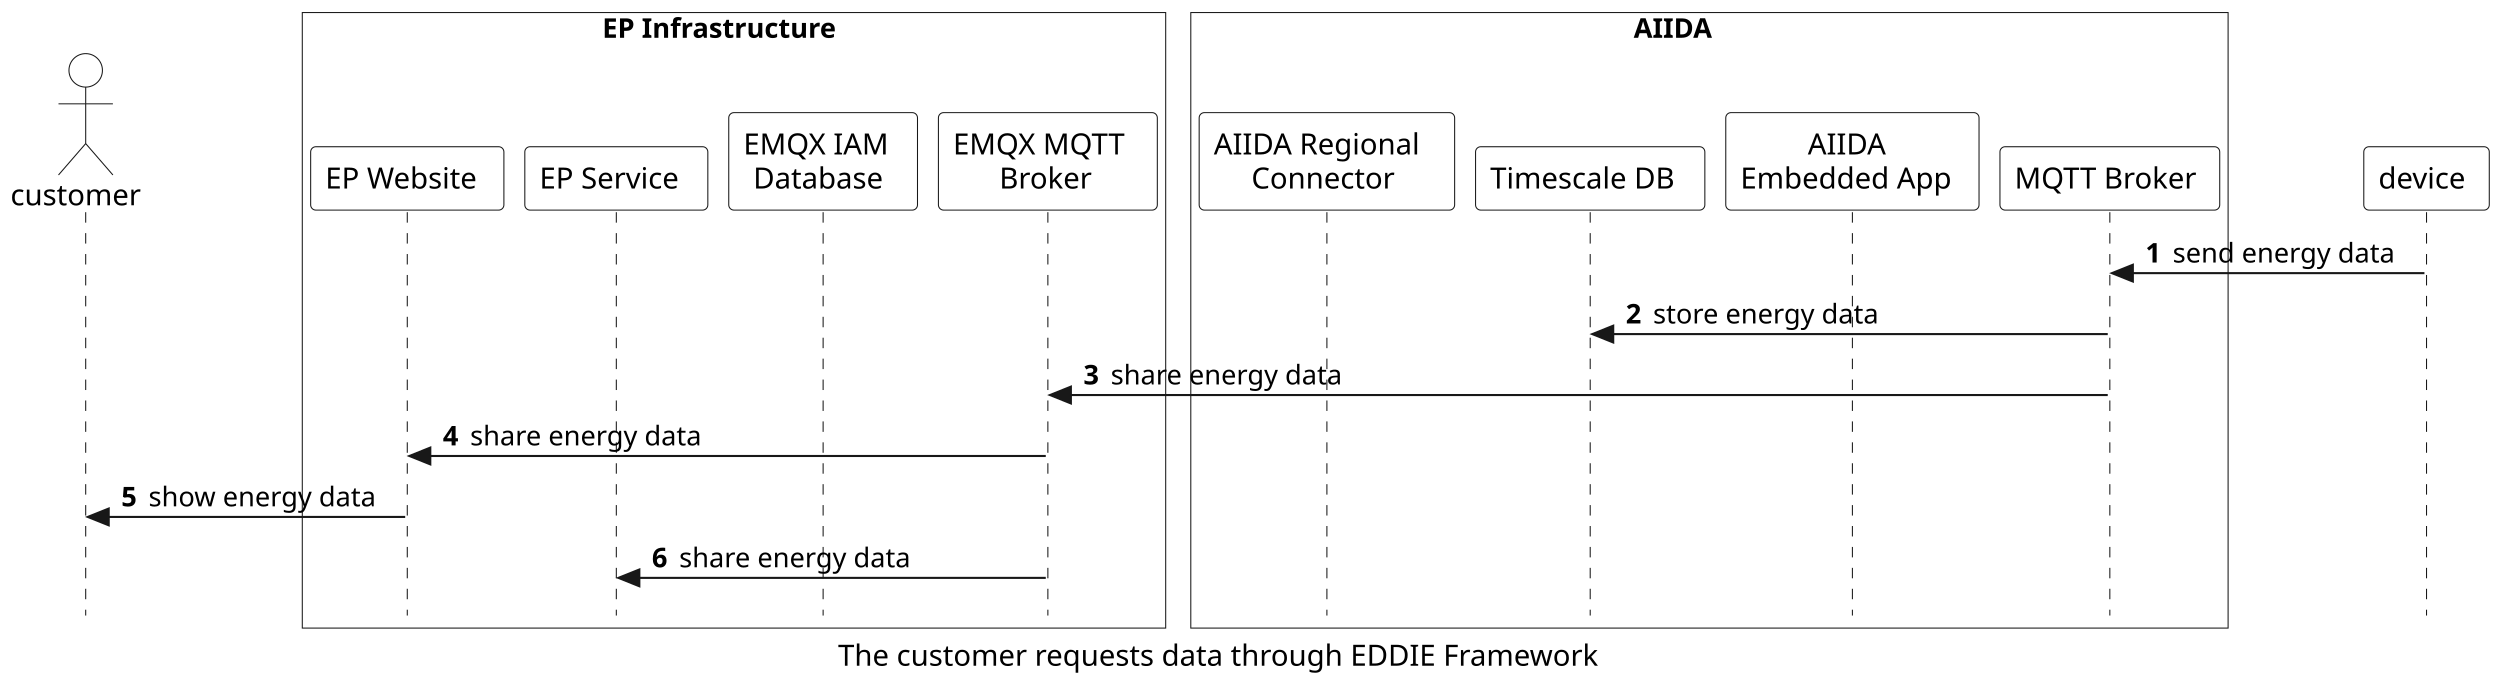
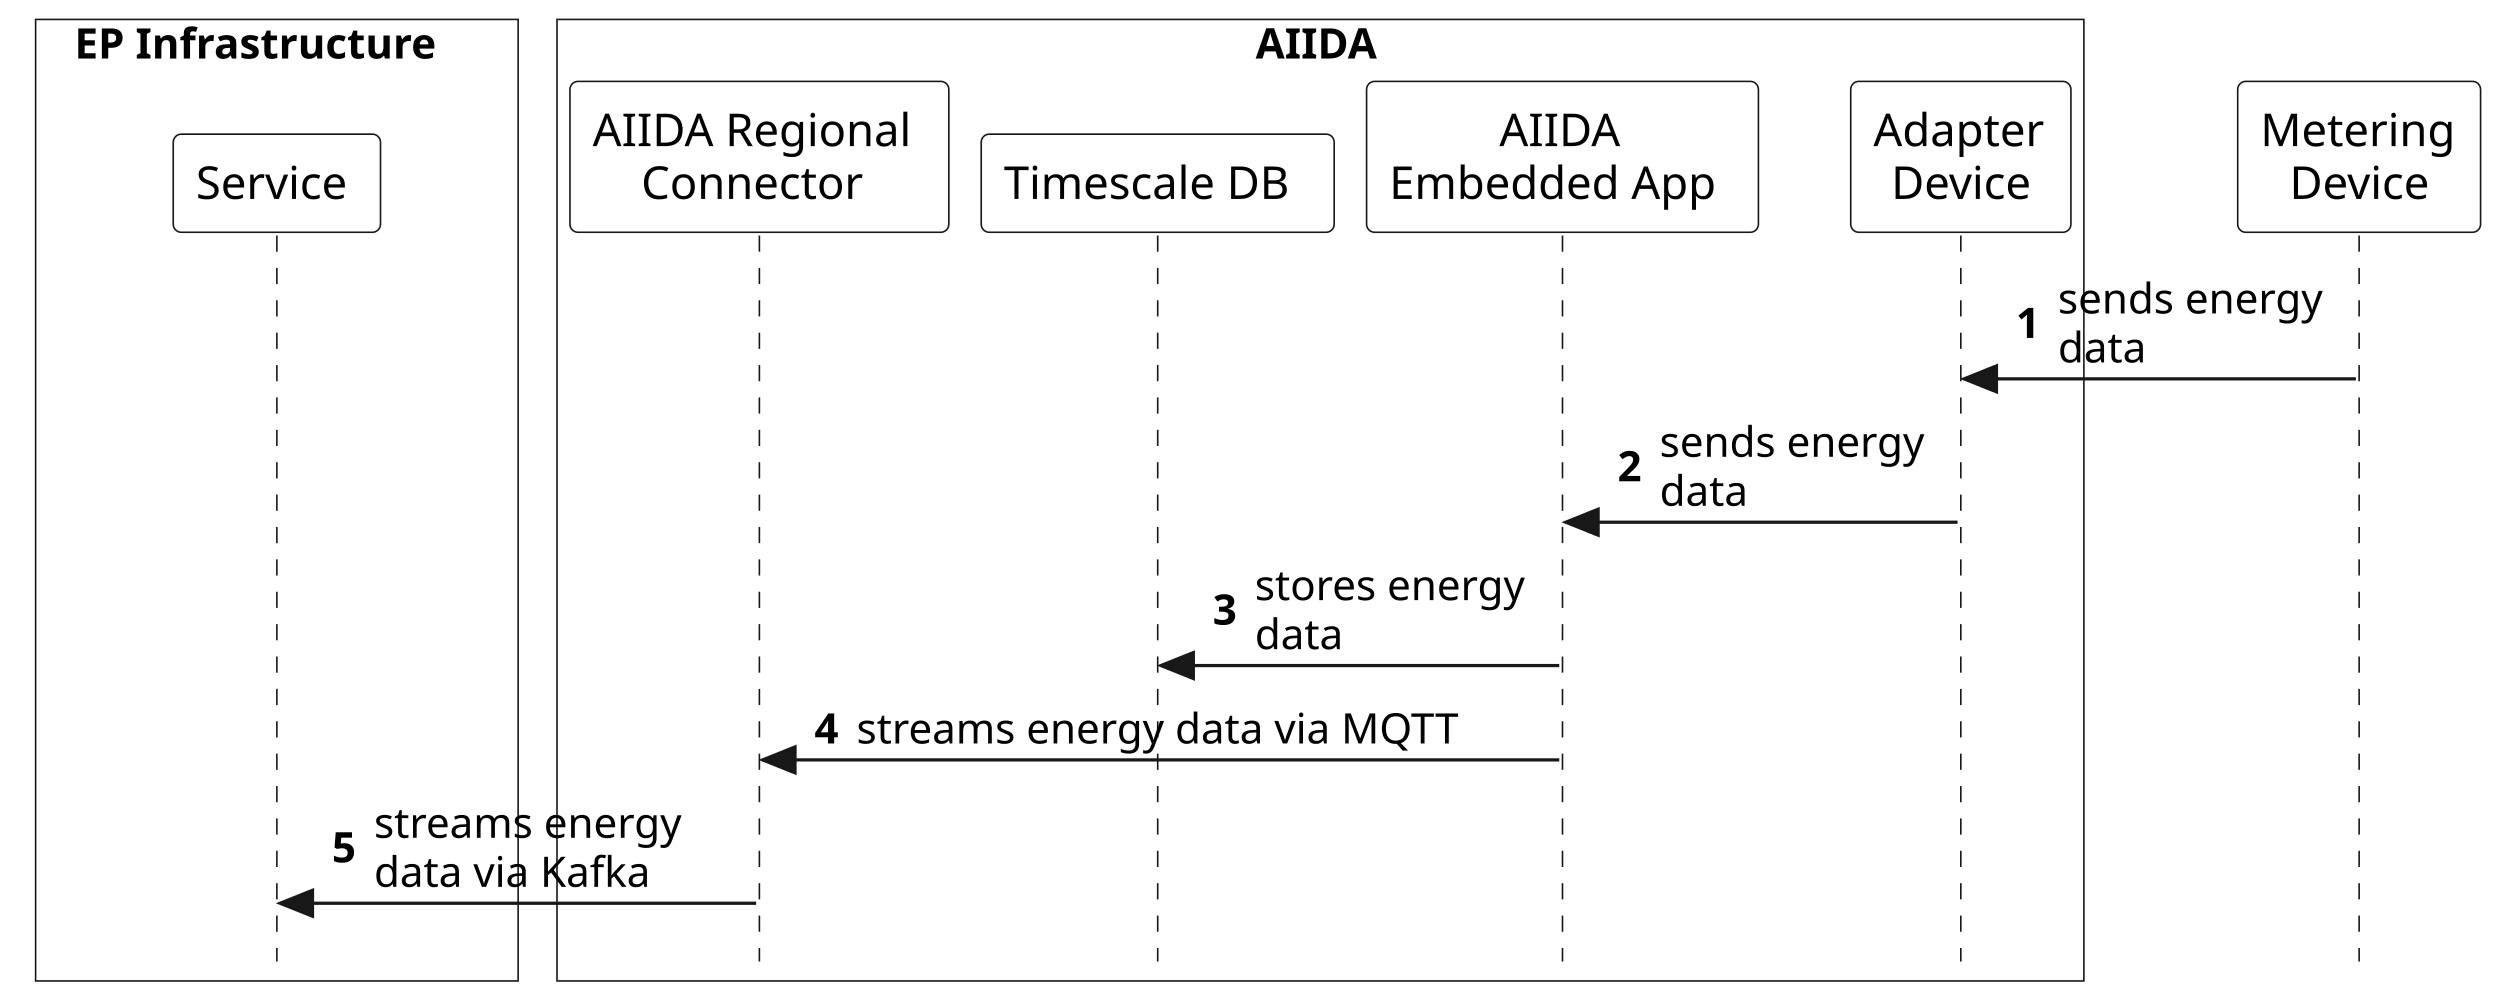
- <svg xmlns="http://www.w3.org/2000/svg" contentStyleType="text/css" height="330px" preserveAspectRatio="none" style="width:1195px;height:330px;background:#FFFFFF;" version="1.1" viewBox="0 0 1195 330" width="1195px" zoomAndPan="magnify">
+ <svg xmlns="http://www.w3.org/2000/svg" contentStyleType="text/css" height="308px" preserveAspectRatio="none" style="width:772px;height:308px;background:#FFFFFF;" version="1.1" viewBox="0 0 772 308" width="772px" zoomAndPan="magnify">
  <defs />
  <g>
-     <rect fill="none" height="294.227" style="stroke:#181818;stroke-width:0.5;" width="412.705" x="144.495" y="6" />
-     <text fill="#000000" font-family="sans-serif" font-size="13" font-weight="bold" lengthAdjust="spacing" textLength="125.887" x="287.904" y="18.067">EP Infrastructure</text>
-     <rect fill="none" height="294.227" style="stroke:#181818;stroke-width:0.5;" width="495.83" x="569.2" y="6" />
-     <text fill="#000000" font-family="sans-serif" font-size="13" font-weight="bold" lengthAdjust="spacing" textLength="40.587" x="780.908" y="18.067">AIIDA</text>
-     <line style="stroke:#181818;stroke-width:0.5;stroke-dasharray:5.0,5.0;" x1="40.963" x2="40.963" y1="101.43" y2="294.227" />
-     <line style="stroke:#181818;stroke-width:0.5;stroke-dasharray:5.0,5.0;" x1="194.678" x2="194.678" y1="101.43" y2="294.227" />
-     <line style="stroke:#181818;stroke-width:0.5;stroke-dasharray:5.0,5.0;" x1="294.602" x2="294.602" y1="101.43" y2="294.227" />
-     <line style="stroke:#181818;stroke-width:0.5;stroke-dasharray:5.0,5.0;" x1="393.452" x2="393.452" y1="101.43" y2="294.227" />
-     <line style="stroke:#181818;stroke-width:0.5;stroke-dasharray:5.0,5.0;" x1="500.881" x2="500.881" y1="101.43" y2="294.227" />
-     <line style="stroke:#181818;stroke-width:0.5;stroke-dasharray:5.0,5.0;" x1="634.258" x2="634.258" y1="101.43" y2="294.227" />
-     <line style="stroke:#181818;stroke-width:0.5;stroke-dasharray:5.0,5.0;" x1="760.117" x2="760.117" y1="101.43" y2="294.227" />
-     <line style="stroke:#181818;stroke-width:0.5;stroke-dasharray:5.0,5.0;" x1="885.446" x2="885.446" y1="101.43" y2="294.227" />
-     <line style="stroke:#181818;stroke-width:0.5;stroke-dasharray:5.0,5.0;" x1="1008.502" x2="1008.502" y1="101.43" y2="294.227" />
-     <line style="stroke:#181818;stroke-width:0.5;stroke-dasharray:5.0,5.0;" x1="1159.882" x2="1159.882" y1="101.43" y2="294.227" />
-     <text fill="#000000" font-family="sans-serif" font-size="14" lengthAdjust="spacing" textLength="65.926" x="5" y="98.128">customer</text>
-     <ellipse cx="40.963" cy="33.633" fill="none" rx="8" ry="8" style="stroke:#181818;stroke-width:0.5;" />
-     <path d="M40.963,41.633 L40.963,68.633 M27.963,49.633 L53.963,49.633 M40.963,68.633 L27.963,83.633 M40.963,68.633 L53.963,83.633 " fill="none" style="stroke:#181818;stroke-width:0.5;" />
-     <rect fill="none" height="30.297" rx="2.5" ry="2.5" style="stroke:#181818;stroke-width:0.5;" width="92.367" x="148.495" y="70.133" />
-     <text fill="#000000" font-family="sans-serif" font-size="14" lengthAdjust="spacing" textLength="78.367" x="155.495" y="90.128">EP Website</text>
-     <rect fill="none" height="30.297" rx="2.5" ry="2.5" style="stroke:#181818;stroke-width:0.5;" width="87.48" x="250.862" y="70.133" />
-     <text fill="#000000" font-family="sans-serif" font-size="14" lengthAdjust="spacing" textLength="73.48" x="257.862" y="90.128">EP Service</text>
-     <rect fill="none" height="46.594" rx="2.5" ry="2.5" style="stroke:#181818;stroke-width:0.5;" width="90.221" x="348.341" y="53.836" />
-     <text fill="#000000" font-family="sans-serif" font-size="14" lengthAdjust="spacing" textLength="71.77" x="355.341" y="73.831">EMQX IAM</text>
-     <text fill="#000000" font-family="sans-serif" font-size="14" lengthAdjust="spacing" textLength="66.801" x="360.051" y="90.128">Database</text>
-     <rect fill="none" height="46.594" rx="2.5" ry="2.5" style="stroke:#181818;stroke-width:0.5;" width="104.638" x="448.562" y="53.836" />
-     <text fill="#000000" font-family="sans-serif" font-size="14" lengthAdjust="spacing" textLength="86.188" x="455.562" y="73.831">EMQX MQTT</text>
-     <text fill="#000000" font-family="sans-serif" font-size="14" lengthAdjust="spacing" textLength="46.402" x="477.68" y="90.128">Broker</text>
-     <rect fill="none" height="46.594" rx="2.5" ry="2.5" style="stroke:#181818;stroke-width:0.5;" width="122.117" x="573.2" y="53.836" />
-     <text fill="#000000" font-family="sans-serif" font-size="14" lengthAdjust="spacing" textLength="103.667" x="580.2" y="73.831">AIIDA Regional</text>
-     <text fill="#000000" font-family="sans-serif" font-size="14" lengthAdjust="spacing" textLength="72.208" x="598.154" y="90.128">Connector</text>
-     <rect fill="none" height="30.297" rx="2.5" ry="2.5" style="stroke:#181818;stroke-width:0.5;" width="109.601" x="705.317" y="70.133" />
-     <text fill="#000000" font-family="sans-serif" font-size="14" lengthAdjust="spacing" textLength="95.601" x="712.317" y="90.128">Timescale DB</text>
-     <rect fill="none" height="46.594" rx="2.5" ry="2.5" style="stroke:#181818;stroke-width:0.5;" width="121.058" x="824.918" y="53.836" />
-     <text fill="#000000" font-family="sans-serif" font-size="14" lengthAdjust="spacing" textLength="38.192" x="864.125" y="73.831">AIIDA</text>
-     <text fill="#000000" font-family="sans-serif" font-size="14" lengthAdjust="spacing" textLength="107.058" x="831.918" y="90.128">Embedded App</text>
-     <rect fill="none" height="30.297" rx="2.5" ry="2.5" style="stroke:#181818;stroke-width:0.5;" width="105.055" x="955.975" y="70.133" />
-     <text fill="#000000" font-family="sans-serif" font-size="14" lengthAdjust="spacing" textLength="91.055" x="962.975" y="90.128">MQTT Broker</text>
-     <rect fill="none" height="30.297" rx="2.5" ry="2.5" style="stroke:#181818;stroke-width:0.5;" width="59.985" x="1129.889" y="70.133" />
-     <text fill="#000000" font-family="sans-serif" font-size="14" lengthAdjust="spacing" textLength="45.985" x="1136.889" y="90.128">device</text>
-     <polygon fill="#181818" points="1019.502,126.562,1009.502,130.562,1019.502,134.562" style="stroke:#181818;stroke-width:1.0;" />
-     <line style="stroke:#181818;stroke-width:1.0;" x1="1013.502" x2="1158.882" y1="130.562" y2="130.562" />
-     <text fill="#000000" font-family="sans-serif" font-size="13" font-weight="bold" lengthAdjust="spacing" textLength="9.045" x="1025.502" y="125.497">1</text>
-     <text fill="#000000" font-family="sans-serif" font-size="13" lengthAdjust="spacing" textLength="114.334" x="1038.548" y="125.497">send energy data</text>
-     <polygon fill="#181818" points="771.117,155.695,761.117,159.695,771.117,163.695" style="stroke:#181818;stroke-width:1.0;" />
-     <line style="stroke:#181818;stroke-width:1.0;" x1="765.117" x2="1007.502" y1="159.695" y2="159.695" />
-     <text fill="#000000" font-family="sans-serif" font-size="13" font-weight="bold" lengthAdjust="spacing" textLength="9.045" x="777.117" y="154.629">2</text>
-     <text fill="#000000" font-family="sans-serif" font-size="13" lengthAdjust="spacing" textLength="116.238" x="790.163" y="154.629">store energy data</text>
-     <polygon fill="#181818" points="511.881,184.828,501.881,188.828,511.881,192.828" style="stroke:#181818;stroke-width:1.0;" />
-     <line style="stroke:#181818;stroke-width:1.0;" x1="505.881" x2="1007.502" y1="188.828" y2="188.828" />
-     <text fill="#000000" font-family="sans-serif" font-size="13" font-weight="bold" lengthAdjust="spacing" textLength="9.045" x="517.881" y="183.762">3</text>
-     <text fill="#000000" font-family="sans-serif" font-size="13" lengthAdjust="spacing" textLength="119.393" x="530.926" y="183.762">share energy data</text>
-     <polygon fill="#181818" points="205.678,213.961,195.678,217.961,205.678,221.961" style="stroke:#181818;stroke-width:1.0;" />
-     <line style="stroke:#181818;stroke-width:1.0;" x1="199.678" x2="499.881" y1="217.961" y2="217.961" />
-     <text fill="#000000" font-family="sans-serif" font-size="13" font-weight="bold" lengthAdjust="spacing" textLength="9.045" x="211.678" y="212.895">4</text>
-     <text fill="#000000" font-family="sans-serif" font-size="13" lengthAdjust="spacing" textLength="119.393" x="224.724" y="212.895">share energy data</text>
-     <polygon fill="#181818" points="51.963,243.094,41.963,247.094,51.963,251.094" style="stroke:#181818;stroke-width:1.0;" />
-     <line style="stroke:#181818;stroke-width:1.0;" x1="45.963" x2="193.678" y1="247.094" y2="247.094" />
-     <text fill="#000000" font-family="sans-serif" font-size="13" font-weight="bold" lengthAdjust="spacing" textLength="9.045" x="57.963" y="242.028">5</text>
-     <text fill="#000000" font-family="sans-serif" font-size="13" lengthAdjust="spacing" textLength="116.67" x="71.008" y="242.028">show energy data</text>
-     <polygon fill="#181818" points="305.602,272.227,295.602,276.227,305.602,280.227" style="stroke:#181818;stroke-width:1.0;" />
-     <line style="stroke:#181818;stroke-width:1.0;" x1="299.602" x2="499.881" y1="276.227" y2="276.227" />
-     <text fill="#000000" font-family="sans-serif" font-size="13" font-weight="bold" lengthAdjust="spacing" textLength="9.045" x="311.602" y="271.161">6</text>
-     <text fill="#000000" font-family="sans-serif" font-size="13" lengthAdjust="spacing" textLength="119.393" x="324.647" y="271.161">share energy data</text>
-     <text fill="#000000" font-family="sans-serif" font-size="14" lengthAdjust="spacing" textLength="392.684" x="400.596" y="318.222">The customer requests data through EDDIE  Framework</text>
+     <rect fill="none" height="296.922" style="stroke:#181818;stroke-width:0.5;" width="149" x="11" y="6" />
+     <text fill="#000000" font-family="sans-serif" font-size="13" font-weight="bold" lengthAdjust="spacing" textLength="125" x="23" y="18.067">EP Infrastructure</text>
+     <rect fill="none" height="296.922" style="stroke:#181818;stroke-width:0.5;" width="471.5" x="172" y="6" />
+     <text fill="#000000" font-family="sans-serif" font-size="13" font-weight="bold" lengthAdjust="spacing" textLength="39" x="387.75" y="18.067">AIIDA</text>
+     <line style="stroke:#181818;stroke-width:0.5;stroke-dasharray:5.0,5.0;" x1="85.5" x2="85.5" y1="72.727" y2="296.922" />
+     <line style="stroke:#181818;stroke-width:0.5;stroke-dasharray:5.0,5.0;" x1="234.5" x2="234.5" y1="72.727" y2="296.922" />
+     <line style="stroke:#181818;stroke-width:0.5;stroke-dasharray:5.0,5.0;" x1="357.5" x2="357.5" y1="72.727" y2="296.922" />
+     <line style="stroke:#181818;stroke-width:0.5;stroke-dasharray:5.0,5.0;" x1="482.5" x2="482.5" y1="72.727" y2="296.922" />
+     <line style="stroke:#181818;stroke-width:0.5;stroke-dasharray:5.0,5.0;" x1="605.5" x2="605.5" y1="72.727" y2="296.922" />
+     <line style="stroke:#181818;stroke-width:0.5;stroke-dasharray:5.0,5.0;" x1="728.5" x2="728.5" y1="72.727" y2="296.922" />
+     <rect fill="none" height="30.297" rx="2.5" ry="2.5" style="stroke:#181818;stroke-width:0.5;" width="64" x="53.5" y="41.43" />
+     <text fill="#000000" font-family="sans-serif" font-size="14" lengthAdjust="spacing" textLength="50" x="60.5" y="61.425">Service</text>
+     <rect fill="none" height="46.594" rx="2.5" ry="2.5" style="stroke:#181818;stroke-width:0.5;" width="117" x="176" y="25.133" />
+     <text fill="#000000" font-family="sans-serif" font-size="14" lengthAdjust="spacing" textLength="99" x="183" y="45.128">AIIDA Regional</text>
+     <text fill="#000000" font-family="sans-serif" font-size="14" lengthAdjust="spacing" textLength="73" x="198" y="61.425">Connector</text>
+     <rect fill="none" height="30.297" rx="2.5" ry="2.5" style="stroke:#181818;stroke-width:0.5;" width="109" x="303" y="41.43" />
+     <text fill="#000000" font-family="sans-serif" font-size="14" lengthAdjust="spacing" textLength="95" x="310" y="61.425">Timescale DB</text>
+     <rect fill="none" height="46.594" rx="2.5" ry="2.5" style="stroke:#181818;stroke-width:0.5;" width="121" x="422" y="25.133" />
+     <text fill="#000000" font-family="sans-serif" font-size="14" lengthAdjust="spacing" textLength="35" x="463" y="45.128">AIIDA</text>
+     <text fill="#000000" font-family="sans-serif" font-size="14" lengthAdjust="spacing" textLength="107" x="429" y="61.425">Embedded App</text>
+     <rect fill="none" height="46.594" rx="2.5" ry="2.5" style="stroke:#181818;stroke-width:0.5;" width="68" x="571.5" y="25.133" />
+     <text fill="#000000" font-family="sans-serif" font-size="14" lengthAdjust="spacing" textLength="54" x="578.5" y="45.128">Adapter</text>
+     <text fill="#000000" font-family="sans-serif" font-size="14" lengthAdjust="spacing" textLength="47" x="584" y="61.425">Device</text>
+     <rect fill="none" height="46.594" rx="2.5" ry="2.5" style="stroke:#181818;stroke-width:0.5;" width="75" x="691" y="25.133" />
+     <text fill="#000000" font-family="sans-serif" font-size="14" lengthAdjust="spacing" textLength="61" x="698" y="45.128">Metering</text>
+     <text fill="#000000" font-family="sans-serif" font-size="14" lengthAdjust="spacing" textLength="47" x="707" y="61.425">Device</text>
+     <polygon fill="#181818" points="616.5,112.992,606.5,116.992,616.5,120.992" style="stroke:#181818;stroke-width:1.0;" />
+     <line style="stroke:#181818;stroke-width:1.0;" x1="610.5" x2="727.5" y1="116.992" y2="116.992" />
+     <text fill="#000000" font-family="sans-serif" font-size="13" font-weight="bold" lengthAdjust="spacing" textLength="9" x="622.5" y="104.36">1</text>
+     <text fill="#000000" font-family="sans-serif" font-size="13" lengthAdjust="spacing" textLength="86" x="635.5" y="96.793">sends energy</text>
+     <text fill="#000000" font-family="sans-serif" font-size="13" lengthAdjust="spacing" textLength="29" x="635.5" y="111.926">data</text>
+     <polygon fill="#181818" points="493.5,157.258,483.5,161.258,493.5,165.258" style="stroke:#181818;stroke-width:1.0;" />
+     <line style="stroke:#181818;stroke-width:1.0;" x1="487.5" x2="604.5" y1="161.258" y2="161.258" />
+     <text fill="#000000" font-family="sans-serif" font-size="13" font-weight="bold" lengthAdjust="spacing" textLength="9" x="499.5" y="148.625">2</text>
+     <text fill="#000000" font-family="sans-serif" font-size="13" lengthAdjust="spacing" textLength="86" x="512.5" y="141.059">sends energy</text>
+     <text fill="#000000" font-family="sans-serif" font-size="13" lengthAdjust="spacing" textLength="29" x="512.5" y="156.192">data</text>
+     <polygon fill="#181818" points="368.5,201.523,358.5,205.523,368.5,209.523" style="stroke:#181818;stroke-width:1.0;" />
+     <line style="stroke:#181818;stroke-width:1.0;" x1="362.5" x2="481.5" y1="205.523" y2="205.523" />
+     <text fill="#000000" font-family="sans-serif" font-size="13" font-weight="bold" lengthAdjust="spacing" textLength="9" x="374.5" y="192.891">3</text>
+     <text fill="#000000" font-family="sans-serif" font-size="13" lengthAdjust="spacing" textLength="88" x="387.5" y="185.325">stores energy</text>
+     <text fill="#000000" font-family="sans-serif" font-size="13" lengthAdjust="spacing" textLength="29" x="387.5" y="200.458">data</text>
+     <polygon fill="#181818" points="245.5,230.656,235.5,234.656,245.5,238.656" style="stroke:#181818;stroke-width:1.0;" />
+     <line style="stroke:#181818;stroke-width:1.0;" x1="239.5" x2="481.5" y1="234.656" y2="234.656" />
+     <text fill="#000000" font-family="sans-serif" font-size="13" font-weight="bold" lengthAdjust="spacing" textLength="9" x="251.5" y="229.59">4</text>
+     <text fill="#000000" font-family="sans-serif" font-size="13" lengthAdjust="spacing" textLength="195" x="264.5" y="229.59">streams energy data via MQTT</text>
+     <polygon fill="#181818" points="96.5,274.922,86.5,278.922,96.5,282.922" style="stroke:#181818;stroke-width:1.0;" />
+     <line style="stroke:#181818;stroke-width:1.0;" x1="90.5" x2="233.5" y1="278.922" y2="278.922" />
+     <text fill="#000000" font-family="sans-serif" font-size="13" font-weight="bold" lengthAdjust="spacing" textLength="9" x="102.5" y="266.29">5</text>
+     <text fill="#000000" font-family="sans-serif" font-size="13" lengthAdjust="spacing" textLength="101" x="115.5" y="258.723">streams energy</text>
+     <text fill="#000000" font-family="sans-serif" font-size="13" lengthAdjust="spacing" textLength="90" x="115.5" y="273.856">data via Kafka</text>
  </g>
</svg>
